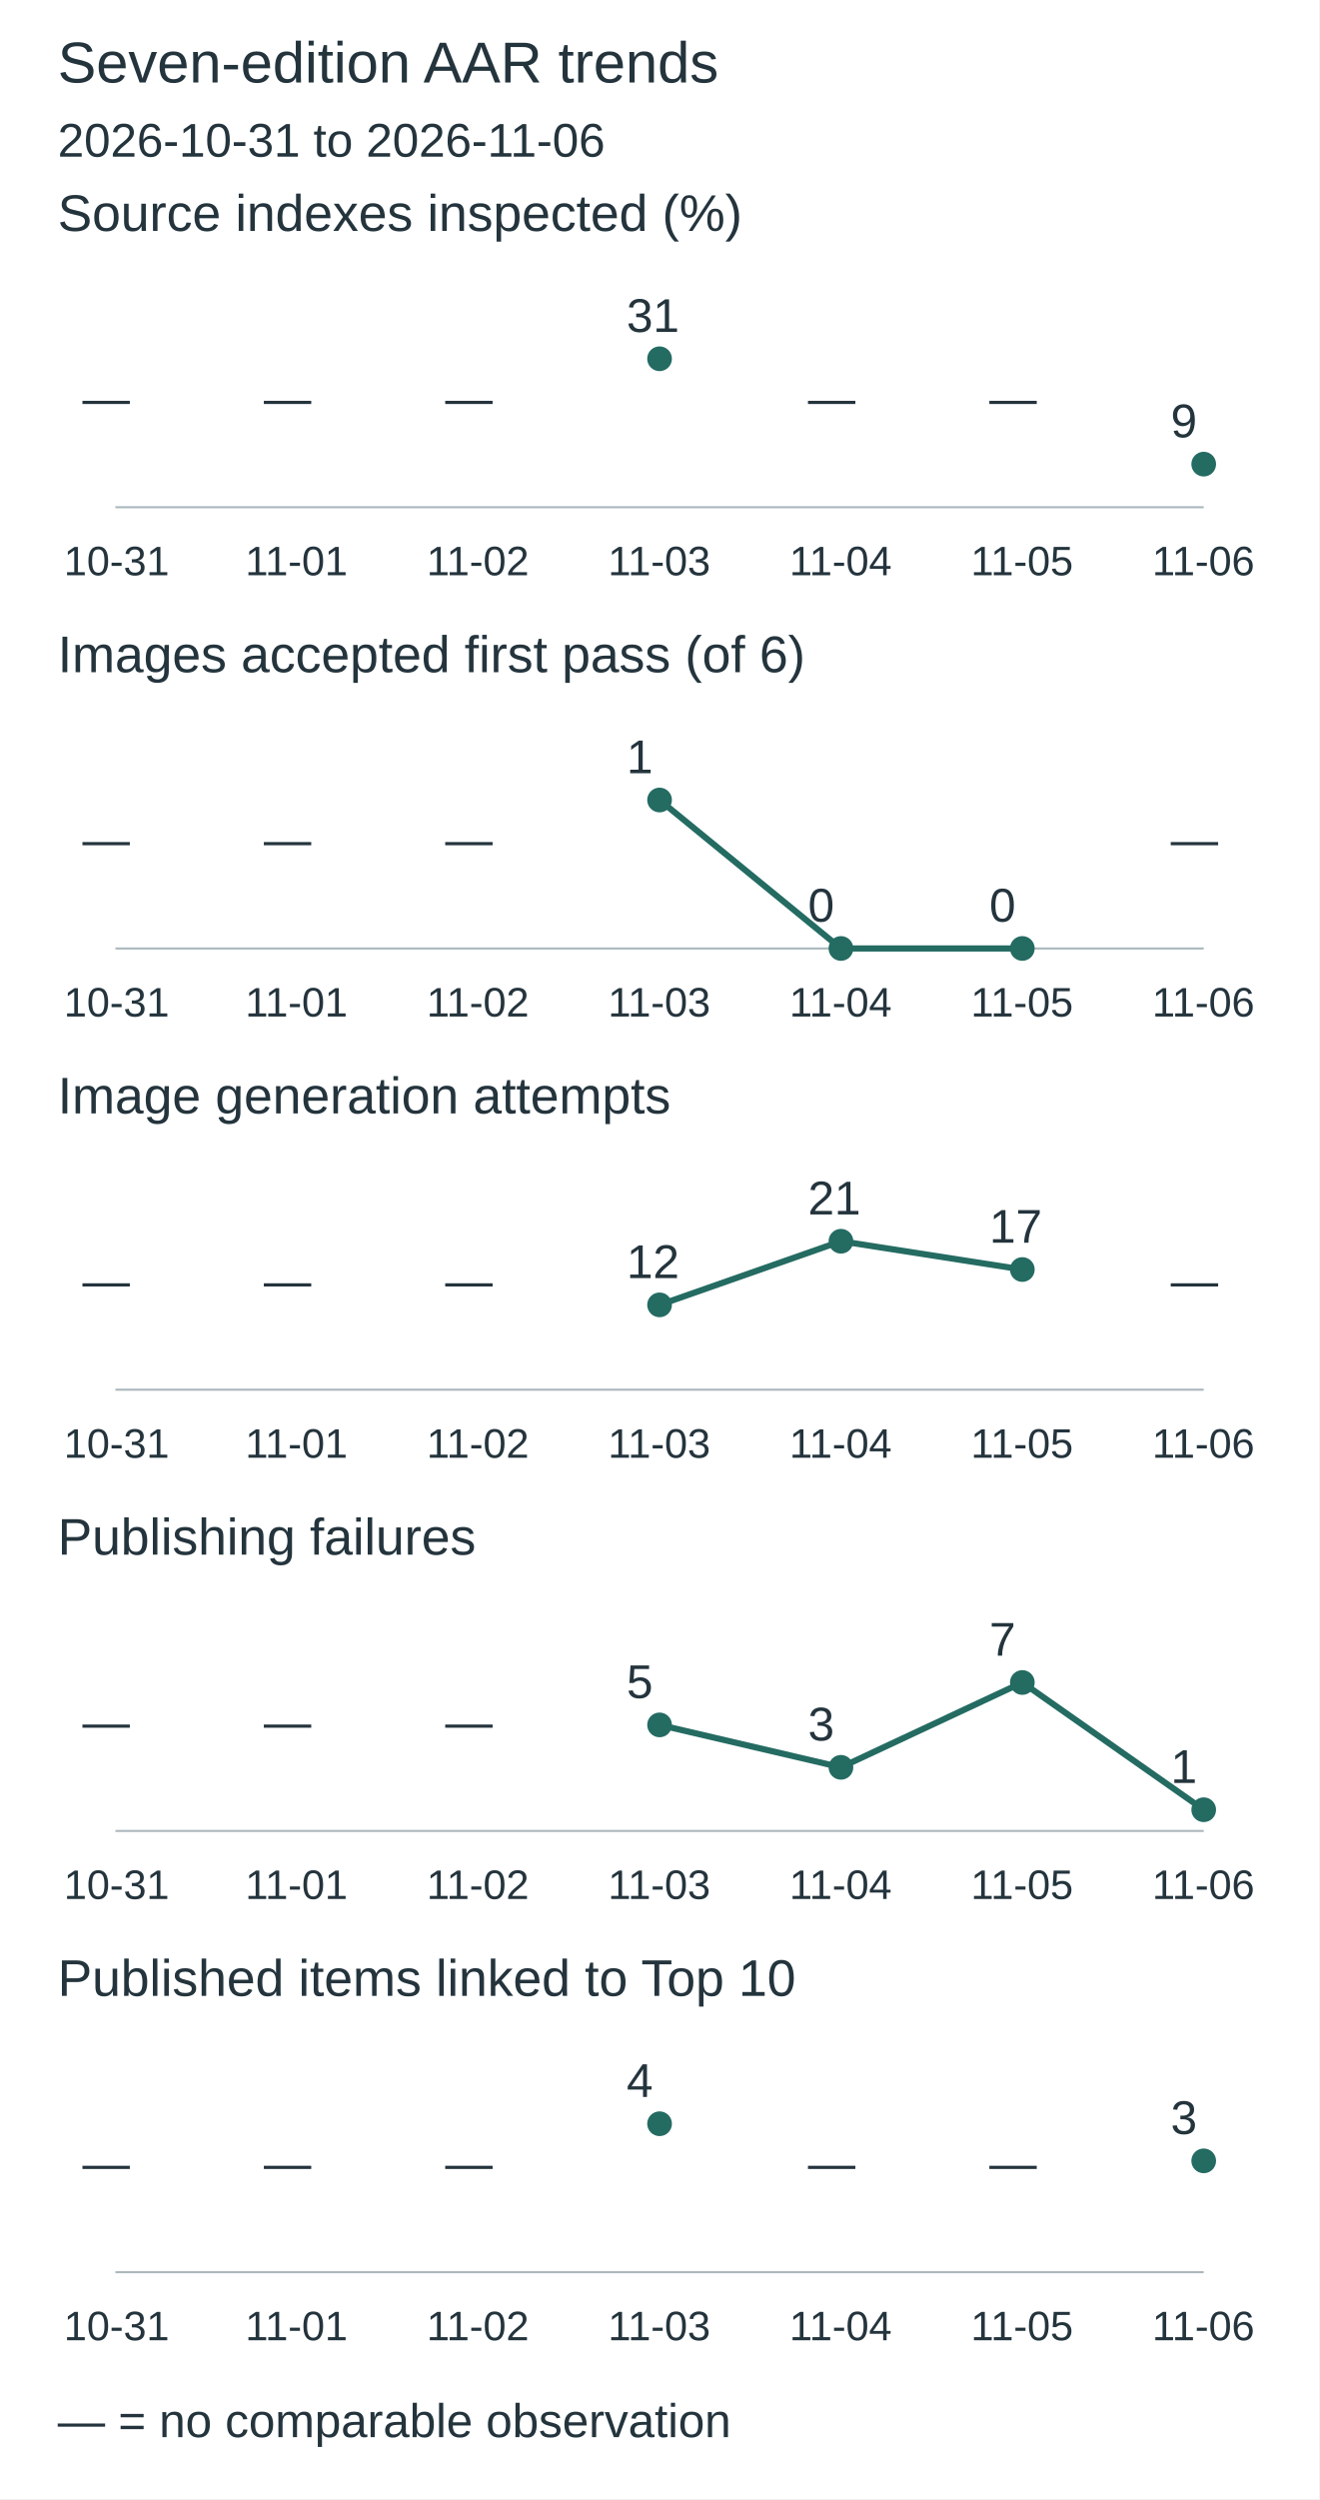
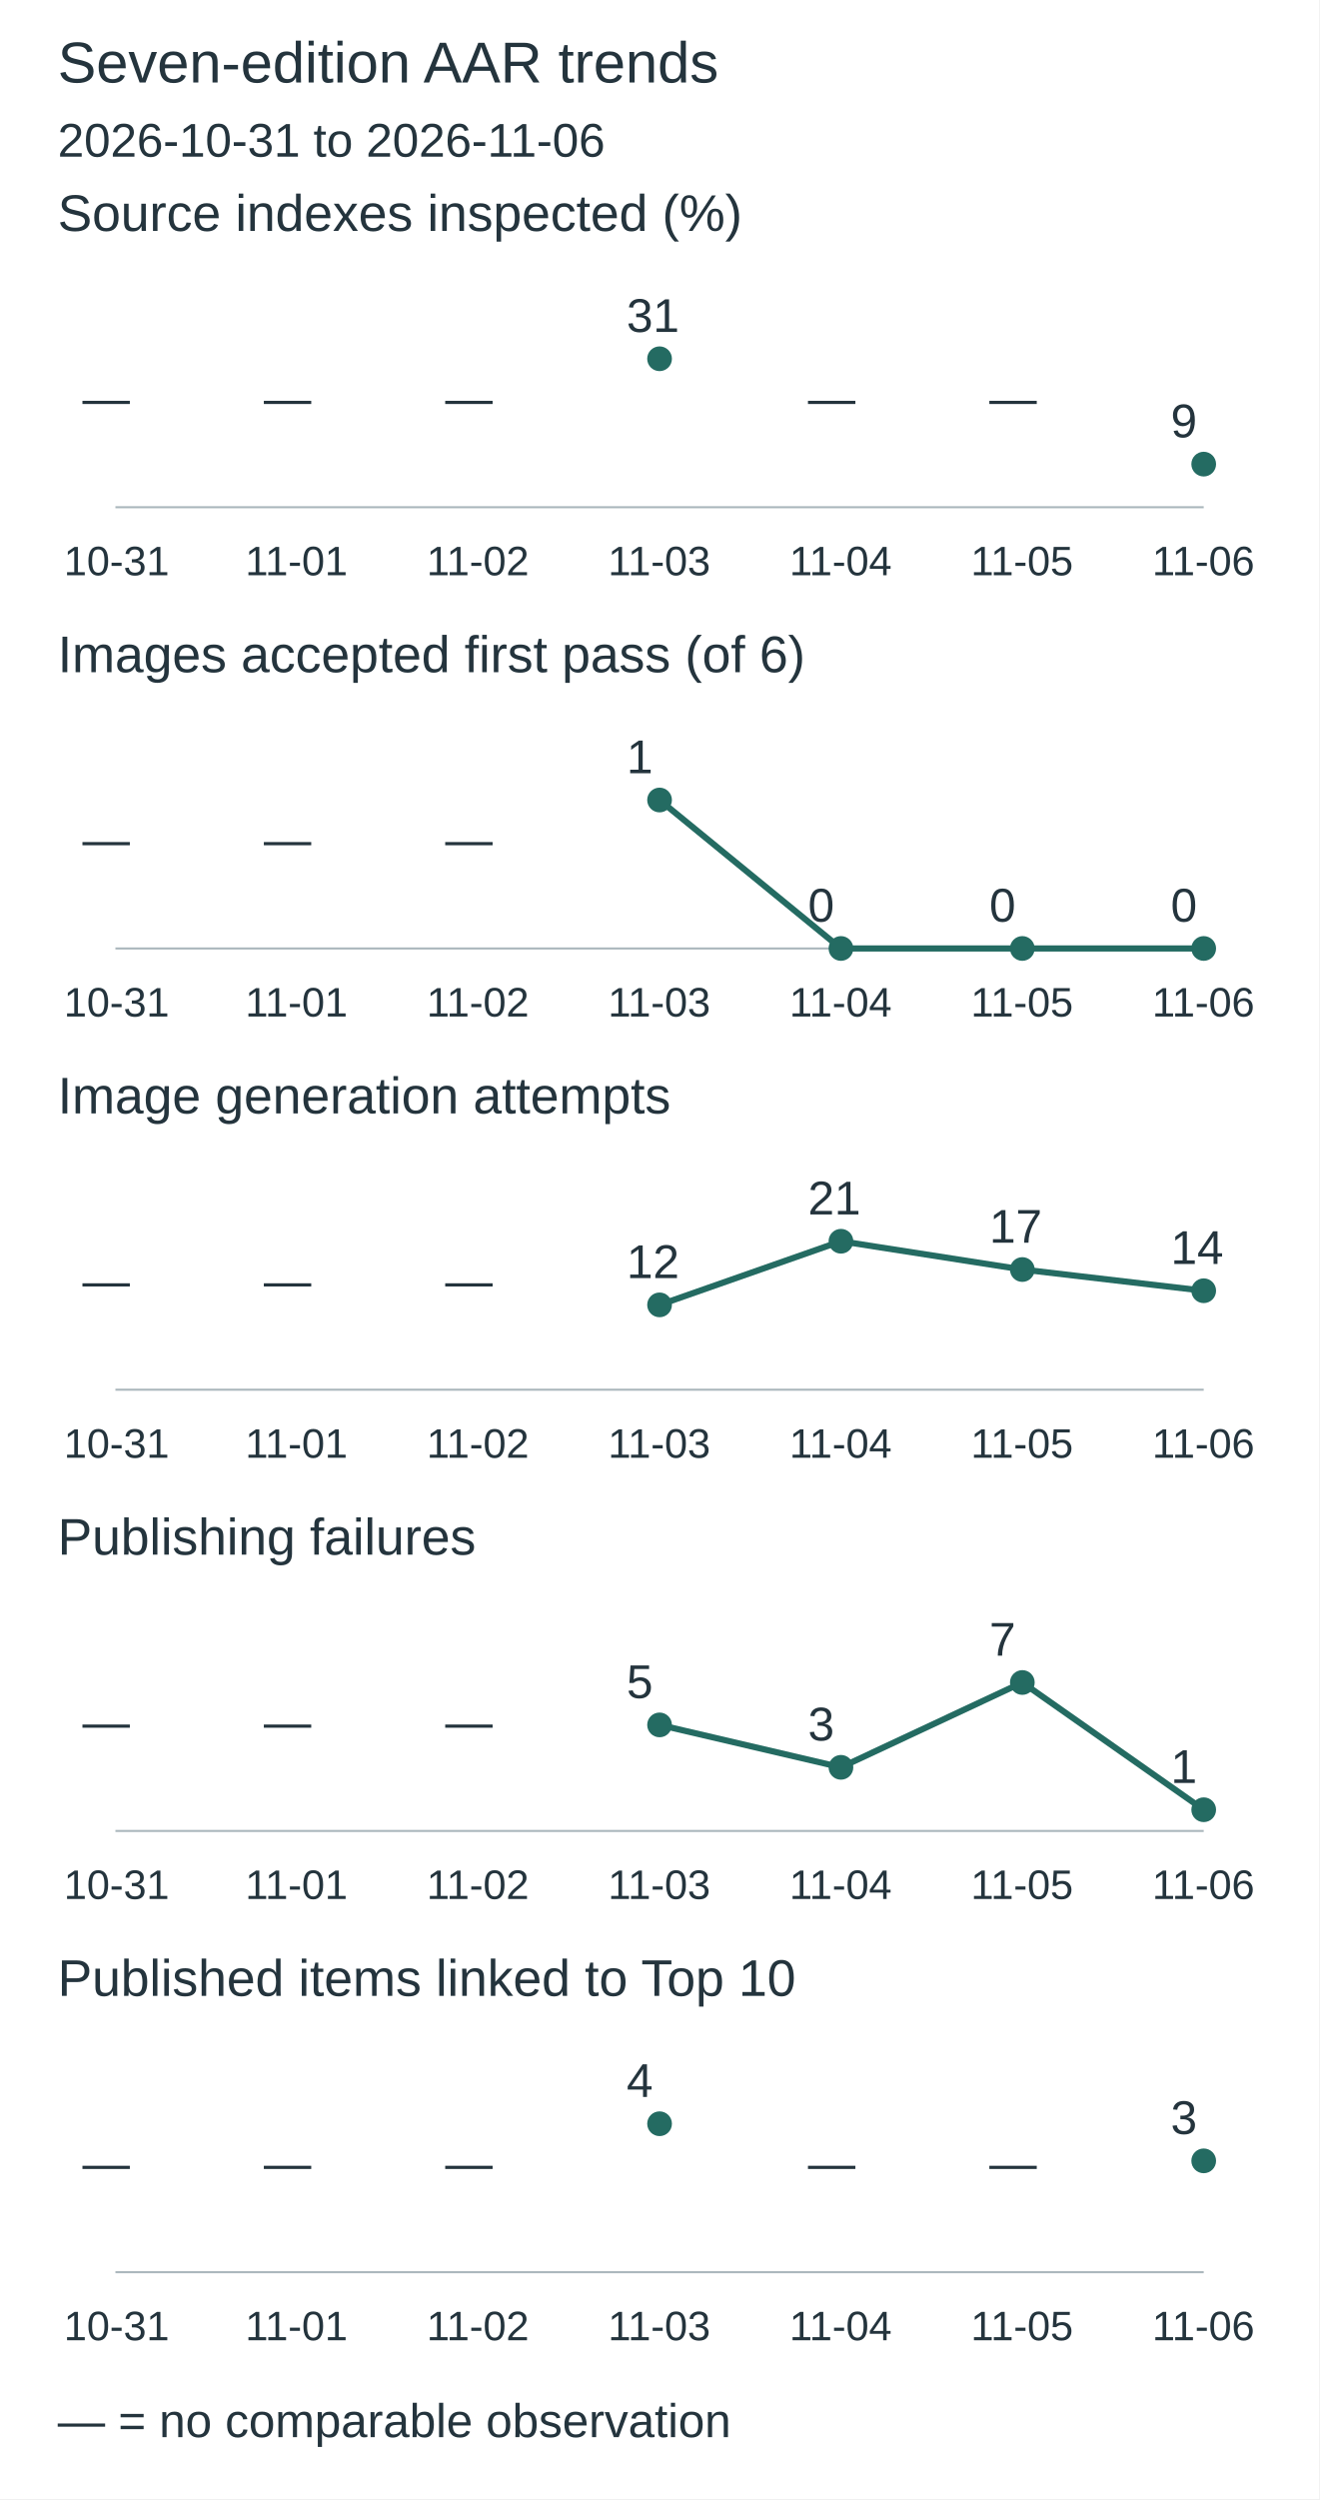
<svg xmlns="http://www.w3.org/2000/svg" width="640" height="1212" viewBox="0 0 640 1212" role="img" aria-label="Seven-edition AAR trends">
  <rect width="640" height="1212" fill="white" />
  <g font-family="Arial,sans-serif" fill="#24343d">
    <text x="28" y="40" font-size="28">Seven-edition AAR trends</text>
    <text x="28" y="76" font-size="23">2026-10-31 to 2026-11-06</text>
    <text x="28" y="112" font-size="25">Source indexes inspected (%)</text>
    <line x1="56" x2="584" y1="246" y2="246" stroke="#aab6bc" />
    <text x="40" y="201" font-size="23">—</text>
    <text x="31" y="279" font-size="20">10-31</text>
    <text x="128" y="201" font-size="23">—</text>
    <text x="119" y="279" font-size="20">11-01</text>
    <text x="216" y="201" font-size="23">—</text>
    <text x="207" y="279" font-size="20">11-02</text>
    <circle cx="320" cy="174" r="6" fill="#246b62" />
    <text x="304" y="161" font-size="23">31</text>
    <text x="295" y="279" font-size="20">11-03</text>
    <text x="392" y="201" font-size="23">—</text>
    <text x="383" y="279" font-size="20">11-04</text>
    <text x="480" y="201" font-size="23">—</text>
    <text x="471" y="279" font-size="20">11-05</text>
    <circle cx="584" cy="225.097" r="6" fill="#246b62" />
    <text x="568" y="212.097" font-size="23">9</text>
    <text x="559" y="279" font-size="20">11-06</text>
    <text x="28" y="326" font-size="25">Images accepted first pass (of 6)</text>
    <line x1="56" x2="584" y1="460" y2="460" stroke="#aab6bc" />
    <text x="40" y="415" font-size="23">—</text>
    <text x="31" y="493" font-size="20">10-31</text>
    <text x="128" y="415" font-size="23">—</text>
    <text x="119" y="493" font-size="20">11-01</text>
    <text x="216" y="415" font-size="23">—</text>
    <text x="207" y="493" font-size="20">11-02</text>
    <circle cx="320" cy="388" r="6" fill="#246b62" />
    <text x="304" y="375" font-size="23">1</text>
    <text x="295" y="493" font-size="20">11-03</text>
    <line x1="320" y1="388" x2="408" y2="460" stroke="#246b62" stroke-width="3" />
    <circle cx="408" cy="460" r="6" fill="#246b62" />
    <text x="392" y="447" font-size="23">0</text>
    <text x="383" y="493" font-size="20">11-04</text>
    <line x1="408" y1="460" x2="496" y2="460" stroke="#246b62" stroke-width="3" />
    <circle cx="496" cy="460" r="6" fill="#246b62" />
    <text x="480" y="447" font-size="23">0</text>
    <text x="471" y="493" font-size="20">11-05</text>
-     <text x="568" y="415" font-size="23">—</text>
+     <line x1="496" y1="460" x2="584" y2="460" stroke="#246b62" stroke-width="3" />
+     <circle cx="584" cy="460" r="6" fill="#246b62" />
+     <text x="568" y="447" font-size="23">0</text>
    <text x="559" y="493" font-size="20">11-06</text>
    <text x="28" y="540" font-size="25">Image generation attempts</text>
    <line x1="56" x2="584" y1="674" y2="674" stroke="#aab6bc" />
    <text x="40" y="629" font-size="23">—</text>
    <text x="31" y="707" font-size="20">10-31</text>
    <text x="128" y="629" font-size="23">—</text>
    <text x="119" y="707" font-size="20">11-01</text>
    <text x="216" y="629" font-size="23">—</text>
    <text x="207" y="707" font-size="20">11-02</text>
    <circle cx="320" cy="632.857" r="6" fill="#246b62" />
    <text x="304" y="619.857" font-size="23">12</text>
    <text x="295" y="707" font-size="20">11-03</text>
    <line x1="320" y1="632.857" x2="408" y2="602" stroke="#246b62" stroke-width="3" />
    <circle cx="408" cy="602" r="6" fill="#246b62" />
    <text x="392" y="589" font-size="23">21</text>
    <text x="383" y="707" font-size="20">11-04</text>
    <line x1="408" y1="602" x2="496" y2="615.714" stroke="#246b62" stroke-width="3" />
    <circle cx="496" cy="615.714" r="6" fill="#246b62" />
    <text x="480" y="602.714" font-size="23">17</text>
    <text x="471" y="707" font-size="20">11-05</text>
-     <text x="568" y="629" font-size="23">—</text>
+     <line x1="496" y1="615.714" x2="584" y2="626" stroke="#246b62" stroke-width="3" />
+     <circle cx="584" cy="626" r="6" fill="#246b62" />
+     <text x="568" y="613" font-size="23">14</text>
    <text x="559" y="707" font-size="20">11-06</text>
    <text x="28" y="754" font-size="25">Publishing failures</text>
    <line x1="56" x2="584" y1="888" y2="888" stroke="#aab6bc" />
    <text x="40" y="843" font-size="23">—</text>
    <text x="31" y="921" font-size="20">10-31</text>
    <text x="128" y="843" font-size="23">—</text>
    <text x="119" y="921" font-size="20">11-01</text>
    <text x="216" y="843" font-size="23">—</text>
    <text x="207" y="921" font-size="20">11-02</text>
    <circle cx="320" cy="836.571" r="6" fill="#246b62" />
    <text x="304" y="823.571" font-size="23">5</text>
    <text x="295" y="921" font-size="20">11-03</text>
    <line x1="320" y1="836.571" x2="408" y2="857.143" stroke="#246b62" stroke-width="3" />
    <circle cx="408" cy="857.143" r="6" fill="#246b62" />
    <text x="392" y="844.143" font-size="23">3</text>
    <text x="383" y="921" font-size="20">11-04</text>
    <line x1="408" y1="857.143" x2="496" y2="816" stroke="#246b62" stroke-width="3" />
    <circle cx="496" cy="816" r="6" fill="#246b62" />
    <text x="480" y="803" font-size="23">7</text>
    <text x="471" y="921" font-size="20">11-05</text>
    <line x1="496" y1="816" x2="584" y2="877.714" stroke="#246b62" stroke-width="3" />
    <circle cx="584" cy="877.714" r="6" fill="#246b62" />
    <text x="568" y="864.714" font-size="23">1</text>
    <text x="559" y="921" font-size="20">11-06</text>
    <text x="28" y="968" font-size="25">Published items linked to Top 10</text>
    <line x1="56" x2="584" y1="1102" y2="1102" stroke="#aab6bc" />
    <text x="40" y="1057" font-size="23">—</text>
    <text x="31" y="1135" font-size="20">10-31</text>
    <text x="128" y="1057" font-size="23">—</text>
    <text x="119" y="1135" font-size="20">11-01</text>
    <text x="216" y="1057" font-size="23">—</text>
    <text x="207" y="1135" font-size="20">11-02</text>
    <circle cx="320" cy="1030" r="6" fill="#246b62" />
    <text x="304" y="1017" font-size="23">4</text>
    <text x="295" y="1135" font-size="20">11-03</text>
    <text x="392" y="1057" font-size="23">—</text>
    <text x="383" y="1135" font-size="20">11-04</text>
    <text x="480" y="1057" font-size="23">—</text>
    <text x="471" y="1135" font-size="20">11-05</text>
    <circle cx="584" cy="1048" r="6" fill="#246b62" />
    <text x="568" y="1035" font-size="23">3</text>
    <text x="559" y="1135" font-size="20">11-06</text>
    <text x="28" y="1182" font-size="23">— = no comparable observation</text>
  </g>
</svg>
